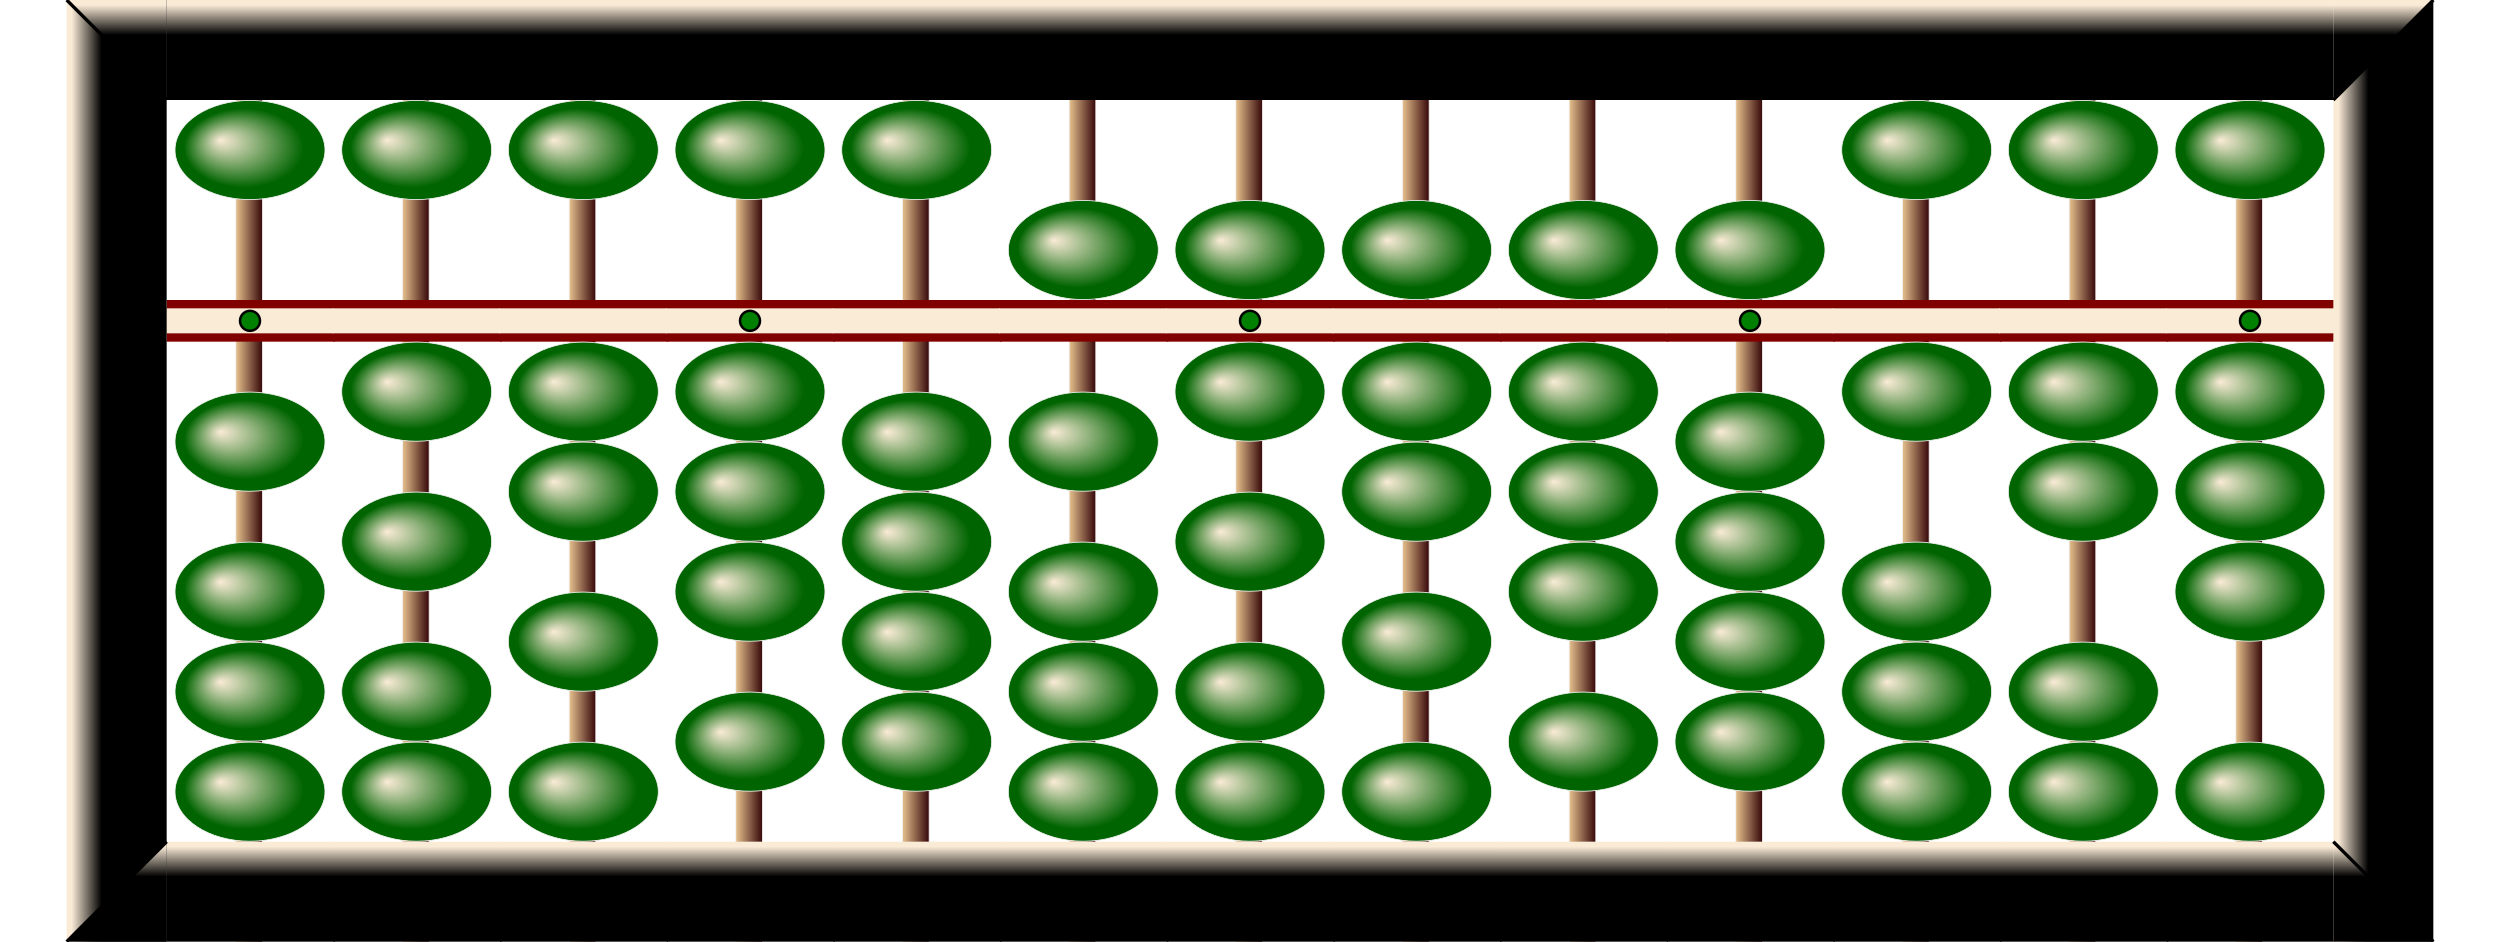
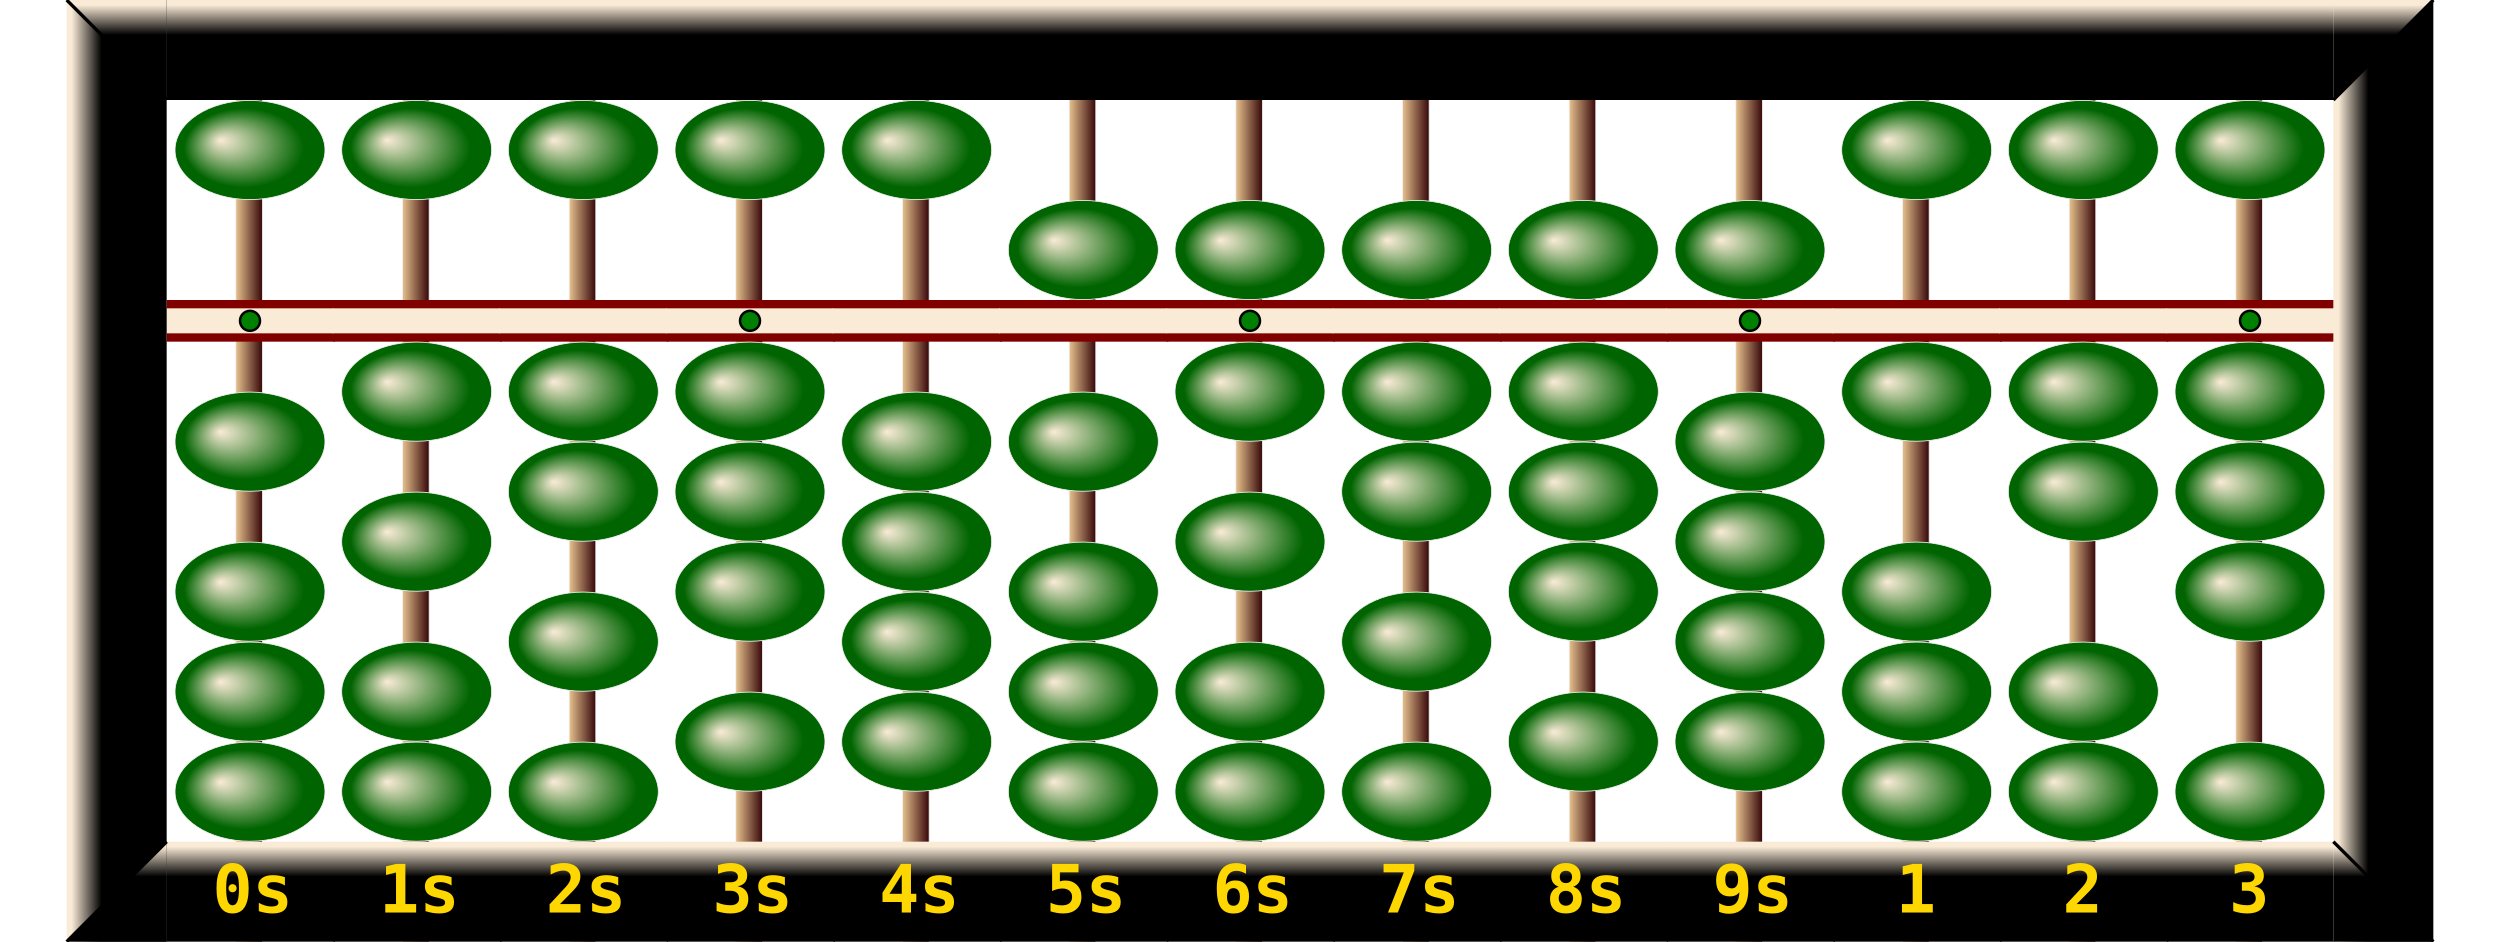
<svg xmlns="http://www.w3.org/2000/svg" x="0px" y="0px" width="750.0px" height="282.5px" viewBox="0 0 3000 1130">
  <style>
.names {;
font: bold 80px mono;
fill: Gold;
}
</style>
  <defs>
    <radialGradient id="grad1" cx="50%" cy="50%" r="50%" fx="30%" fy="40%">
      <stop offset="0%" stop-color="antiquewhite" />
      <stop offset="80%" stop-color="Darkgreen" />
    </radialGradient>
    <linearGradient id="rodgrad">
      <stop offset="5%" stop-color="BurlyWood" />
      <stop offset="95%" stop-color="#3f1010" />
    </linearGradient>
    <linearGradient id="framegrad">
      <stop offset="5%" stop-color="AntiqueWhite" />
      <stop offset="35%" stop-color="Black" />
    </linearGradient>
    <linearGradient id="framegrad2" gradientTransform="rotate(90)">
      <stop offset="5%" stop-color="AntiqueWhite" />
      <stop offset="35%" stop-color="Black" />
    </linearGradient>
    <linearGradient id="jap1">
      <stop offset="5%" stop-color="BurlyWood" />
      <stop offset="95%" stop-color="#3f0010" />
    </linearGradient>
    <linearGradient id="jap2">
      <stop offset="5%" stop-color="#250000" />
      <stop offset="95%" stop-color="Peru" />
    </linearGradient>
    <g id="bead">
      <polygon fill="url(#jap1)" stroke="#F2F2F2" points="80,0 5,60 195,60 119,0" />
      <polygon fill="url(#jap2)" stroke="#F2F2F2" points="119,120 195,60 5,60 80,120" />
    </g>
    <g id="bead2">
      <ellipse cx="100" cy="60" rx="90" ry="59.5" fill="url(#grad1)" stroke="#F2F2F2" />
    </g>
    <g id="frame">
      <rect y="0" fill="url(#framegrad2)" width="202" height="120" />
    </g>
    <g id="bar">
      <rect x="0" y="0" width="202" height="50" fill="Maroon" />
      <rect x="-1" y="10" fill="AntiqueWhite" width="202" height="30" />
    </g>
    <g id="bardot">
      <use href="#bar" />
      <circle cx="100" cy="25" r="12" stroke="black" stroke-width="3" fill="green" />
    </g>
  </defs>
  <rect x="283" y="0.5" fill="url(#rodgrad)" stroke="#F2F2F2" width="32" height="1130" />
  <use href="#frame" x="200" y="0" />
  <use href="#frame" x="200" y="1010" />
  <use href="#bardot" x="200" y="360" />
  <use href="#bead2" x="200" y="120" />
  <use href="#bead2" x="200" y="470" />
  <use href="#bead2" x="200" y="650" />
  <use href="#bead2" x="200" y="770" />
  <use href="#bead2" x="200" y="890" />
  <rect x="483" y="0.5" fill="url(#rodgrad)" stroke="#F2F2F2" width="32" height="1130" />
  <use href="#frame" x="400" y="0" />
  <use href="#frame" x="400" y="1010" />
  <use href="#bar" x="400" y="360" />
  <use href="#bead2" x="400" y="120" />
  <use href="#bead2" x="400" y="410" />
  <use href="#bead2" x="400" y="590" />
  <use href="#bead2" x="400" y="770" />
  <use href="#bead2" x="400" y="890" />
  <rect x="683" y="0.5" fill="url(#rodgrad)" stroke="#F2F2F2" width="32" height="1130" />
  <use href="#frame" x="600" y="0" />
  <use href="#frame" x="600" y="1010" />
  <use href="#bar" x="600" y="360" />
  <use href="#bead2" x="600" y="120" />
  <use href="#bead2" x="600" y="410" />
  <use href="#bead2" x="600" y="530" />
  <use href="#bead2" x="600" y="710" />
  <use href="#bead2" x="600" y="890" />
  <rect x="883" y="0.5" fill="url(#rodgrad)" stroke="#F2F2F2" width="32" height="1130" />
  <use href="#frame" x="800" y="0" />
  <use href="#frame" x="800" y="1010" />
  <use href="#bardot" x="800" y="360" />
  <use href="#bead2" x="800" y="120" />
  <use href="#bead2" x="800" y="410" />
  <use href="#bead2" x="800" y="530" />
  <use href="#bead2" x="800" y="650" />
  <use href="#bead2" x="800" y="830" />
  <rect x="1083" y="0.5" fill="url(#rodgrad)" stroke="#F2F2F2" width="32" height="1130" />
  <use href="#frame" x="1000" y="0" />
  <use href="#frame" x="1000" y="1010" />
  <use href="#bar" x="1000" y="360" />
  <use href="#bead2" x="1000" y="120" />
  <use href="#bead2" x="1000" y="470" />
  <use href="#bead2" x="1000" y="590" />
  <use href="#bead2" x="1000" y="710" />
  <use href="#bead2" x="1000" y="830" />
  <rect x="1283" y="0.5" fill="url(#rodgrad)" stroke="#F2F2F2" width="32" height="1130" />
  <use href="#frame" x="1200" y="0" />
  <use href="#frame" x="1200" y="1010" />
  <use href="#bar" x="1200" y="360" />
  <use href="#bead2" x="1200" y="240" />
  <use href="#bead2" x="1200" y="470" />
  <use href="#bead2" x="1200" y="650" />
  <use href="#bead2" x="1200" y="770" />
  <use href="#bead2" x="1200" y="890" />
  <rect x="1483" y="0.5" fill="url(#rodgrad)" stroke="#F2F2F2" width="32" height="1130" />
  <use href="#frame" x="1400" y="0" />
  <use href="#frame" x="1400" y="1010" />
  <use href="#bardot" x="1400" y="360" />
  <use href="#bead2" x="1400" y="240" />
  <use href="#bead2" x="1400" y="410" />
  <use href="#bead2" x="1400" y="590" />
  <use href="#bead2" x="1400" y="770" />
  <use href="#bead2" x="1400" y="890" />
  <rect x="1683" y="0.5" fill="url(#rodgrad)" stroke="#F2F2F2" width="32" height="1130" />
  <use href="#frame" x="1600" y="0" />
  <use href="#frame" x="1600" y="1010" />
  <use href="#bar" x="1600" y="360" />
  <use href="#bead2" x="1600" y="240" />
  <use href="#bead2" x="1600" y="410" />
  <use href="#bead2" x="1600" y="530" />
  <use href="#bead2" x="1600" y="710" />
  <use href="#bead2" x="1600" y="890" />
  <rect x="1883" y="0.5" fill="url(#rodgrad)" stroke="#F2F2F2" width="32" height="1130" />
  <use href="#frame" x="1800" y="0" />
  <use href="#frame" x="1800" y="1010" />
  <use href="#bar" x="1800" y="360" />
  <use href="#bead2" x="1800" y="240" />
  <use href="#bead2" x="1800" y="410" />
  <use href="#bead2" x="1800" y="530" />
  <use href="#bead2" x="1800" y="650" />
  <use href="#bead2" x="1800" y="830" />
  <rect x="2083" y="0.5" fill="url(#rodgrad)" stroke="#F2F2F2" width="32" height="1130" />
  <use href="#frame" x="2000" y="0" />
  <use href="#frame" x="2000" y="1010" />
  <use href="#bardot" x="2000" y="360" />
  <use href="#bead2" x="2000" y="240" />
  <use href="#bead2" x="2000" y="470" />
  <use href="#bead2" x="2000" y="590" />
  <use href="#bead2" x="2000" y="710" />
  <use href="#bead2" x="2000" y="830" />
  <rect x="2283" y="0.5" fill="url(#rodgrad)" stroke="#F2F2F2" width="32" height="1130" />
  <use href="#frame" x="2200" y="0" />
  <use href="#frame" x="2200" y="1010" />
  <use href="#bar" x="2200" y="360" />
  <use href="#bead2" x="2200" y="120" />
  <use href="#bead2" x="2200" y="410" />
  <use href="#bead2" x="2200" y="650" />
  <use href="#bead2" x="2200" y="770" />
  <use href="#bead2" x="2200" y="890" />
  <rect x="2483" y="0.5" fill="url(#rodgrad)" stroke="#F2F2F2" width="32" height="1130" />
  <use href="#frame" x="2400" y="0" />
  <use href="#frame" x="2400" y="1010" />
  <use href="#bar" x="2400" y="360" />
  <use href="#bead2" x="2400" y="120" />
  <use href="#bead2" x="2400" y="410" />
  <use href="#bead2" x="2400" y="530" />
  <use href="#bead2" x="2400" y="770" />
  <use href="#bead2" x="2400" y="890" />
  <rect x="2683" y="0.5" fill="url(#rodgrad)" stroke="#F2F2F2" width="32" height="1130" />
  <use href="#frame" x="2600" y="0" />
  <use href="#frame" x="2600" y="1010" />
  <use href="#bardot" x="2600" y="360" />
  <use href="#bead2" x="2600" y="120" />
  <use href="#bead2" x="2600" y="410" />
  <use href="#bead2" x="2600" y="530" />
  <use href="#bead2" x="2600" y="650" />
  <use href="#bead2" x="2600" y="890" />
  <rect x="80" y="0" fill="url(#framegrad)" width="120" height="1130" />
  <polygon fill="url(#framegrad2)" points="80,0 200,120 200,0" />
  <line x1="80" y1="0" x2="200" y2="120" stroke="black" stroke-width="4" />
  <polygon fill="url(#framegrad2)" points="80,1130      200,1010 200,1130" />
  <line x1="80" y1="1130" x2="200" y2="1010" stroke="black" stroke-width="4" />
  <rect x="2800" y="0" fill="url(#framegrad)" width="120" height="1130" />
  <polygon fill="url(#framegrad2)" points="2800,120      2920,0 2800,0" />
  <line x1="2800" y1="120" x2="2920" y2="0" stroke="black" stroke-width="4" />
  <polygon fill="url(#framegrad2)" points="2800,     1010 2920,1130 2800,1130" />
  <line x1="2800" y1="1010" x2="2920" y2="1130" stroke="black" stroke-width="4" />
+   <text x="255" y="1095" class="names">0s</text>
+   <text x="455" y="1095" class="names">1s</text>
+   <text x="655" y="1095" class="names">2s</text>
+   <text x="855" y="1095" class="names">3s</text>
+   <text x="1055" y="1095" class="names">4s</text>
+   <text x="1255" y="1095" class="names">5s</text>
+   <text x="1455" y="1095" class="names">6s</text>
+   <text x="1655" y="1095" class="names">7s</text>
+   <text x="1855" y="1095" class="names">8s</text>
+   <text x="2055" y="1095" class="names">9s</text>
+   <text x="2275" y="1095" class="names">1</text>
+   <text x="2475" y="1095" class="names">2</text>
+   <text x="2675" y="1095" class="names">3</text>
</svg>
